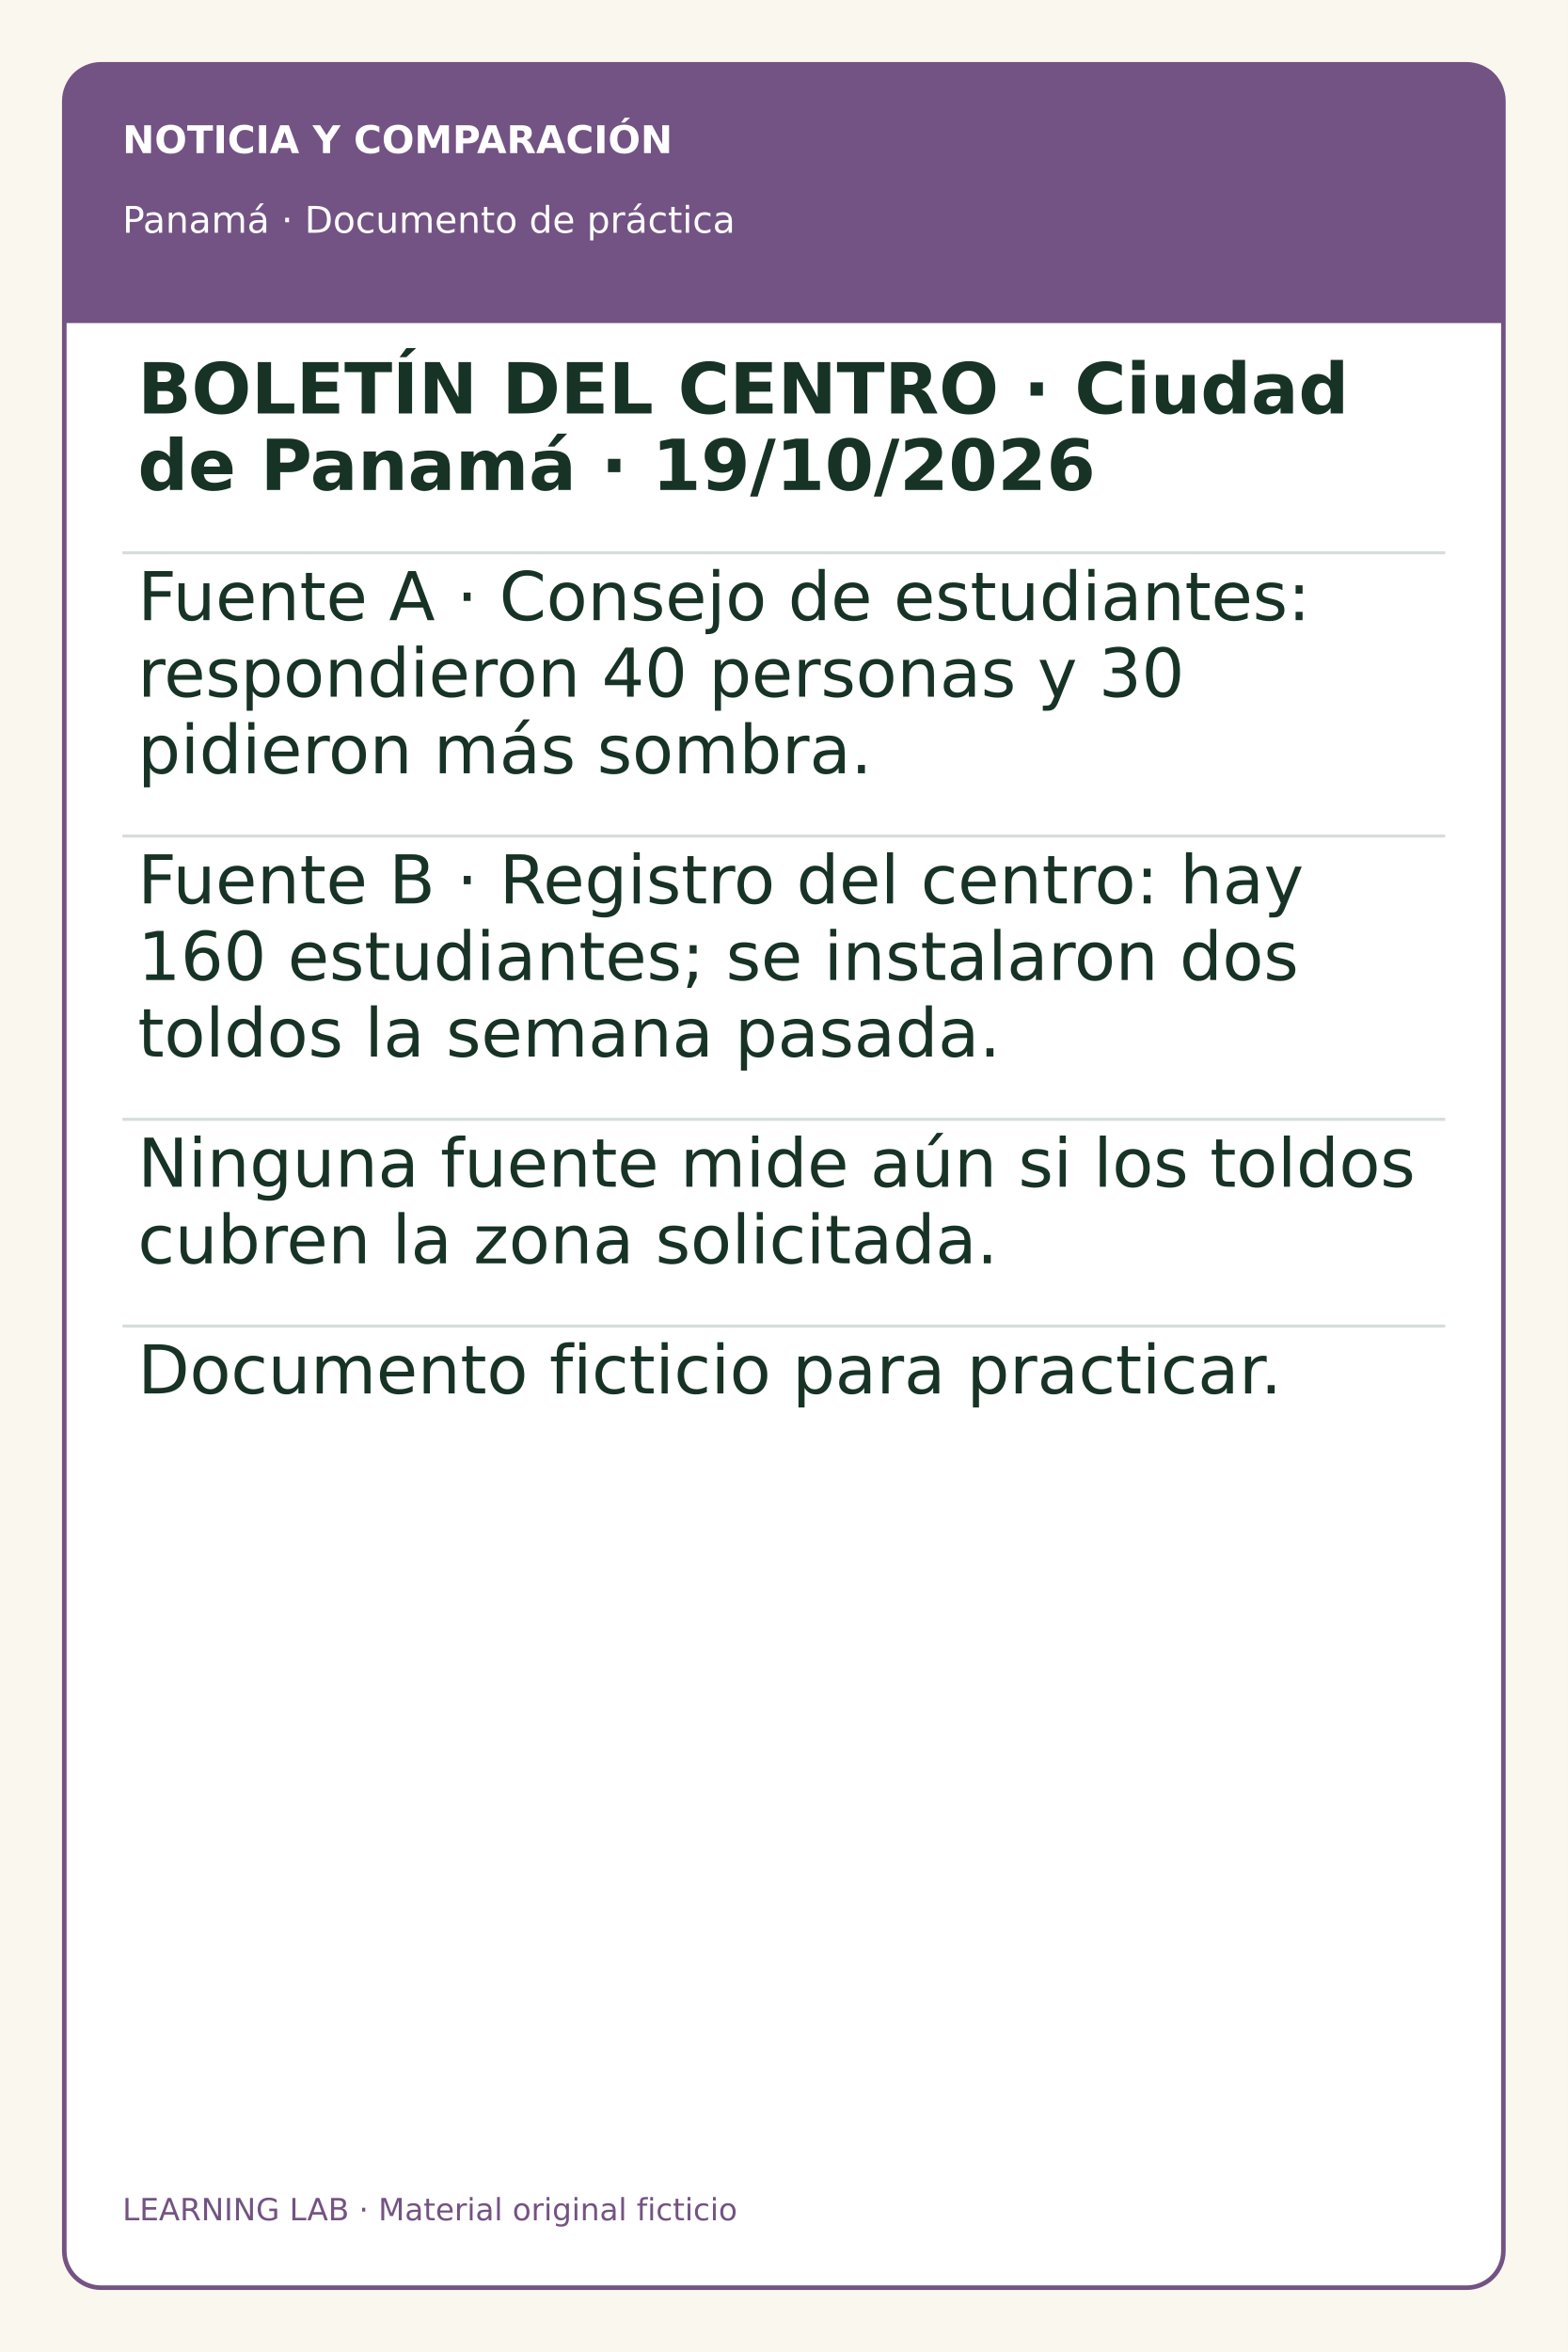
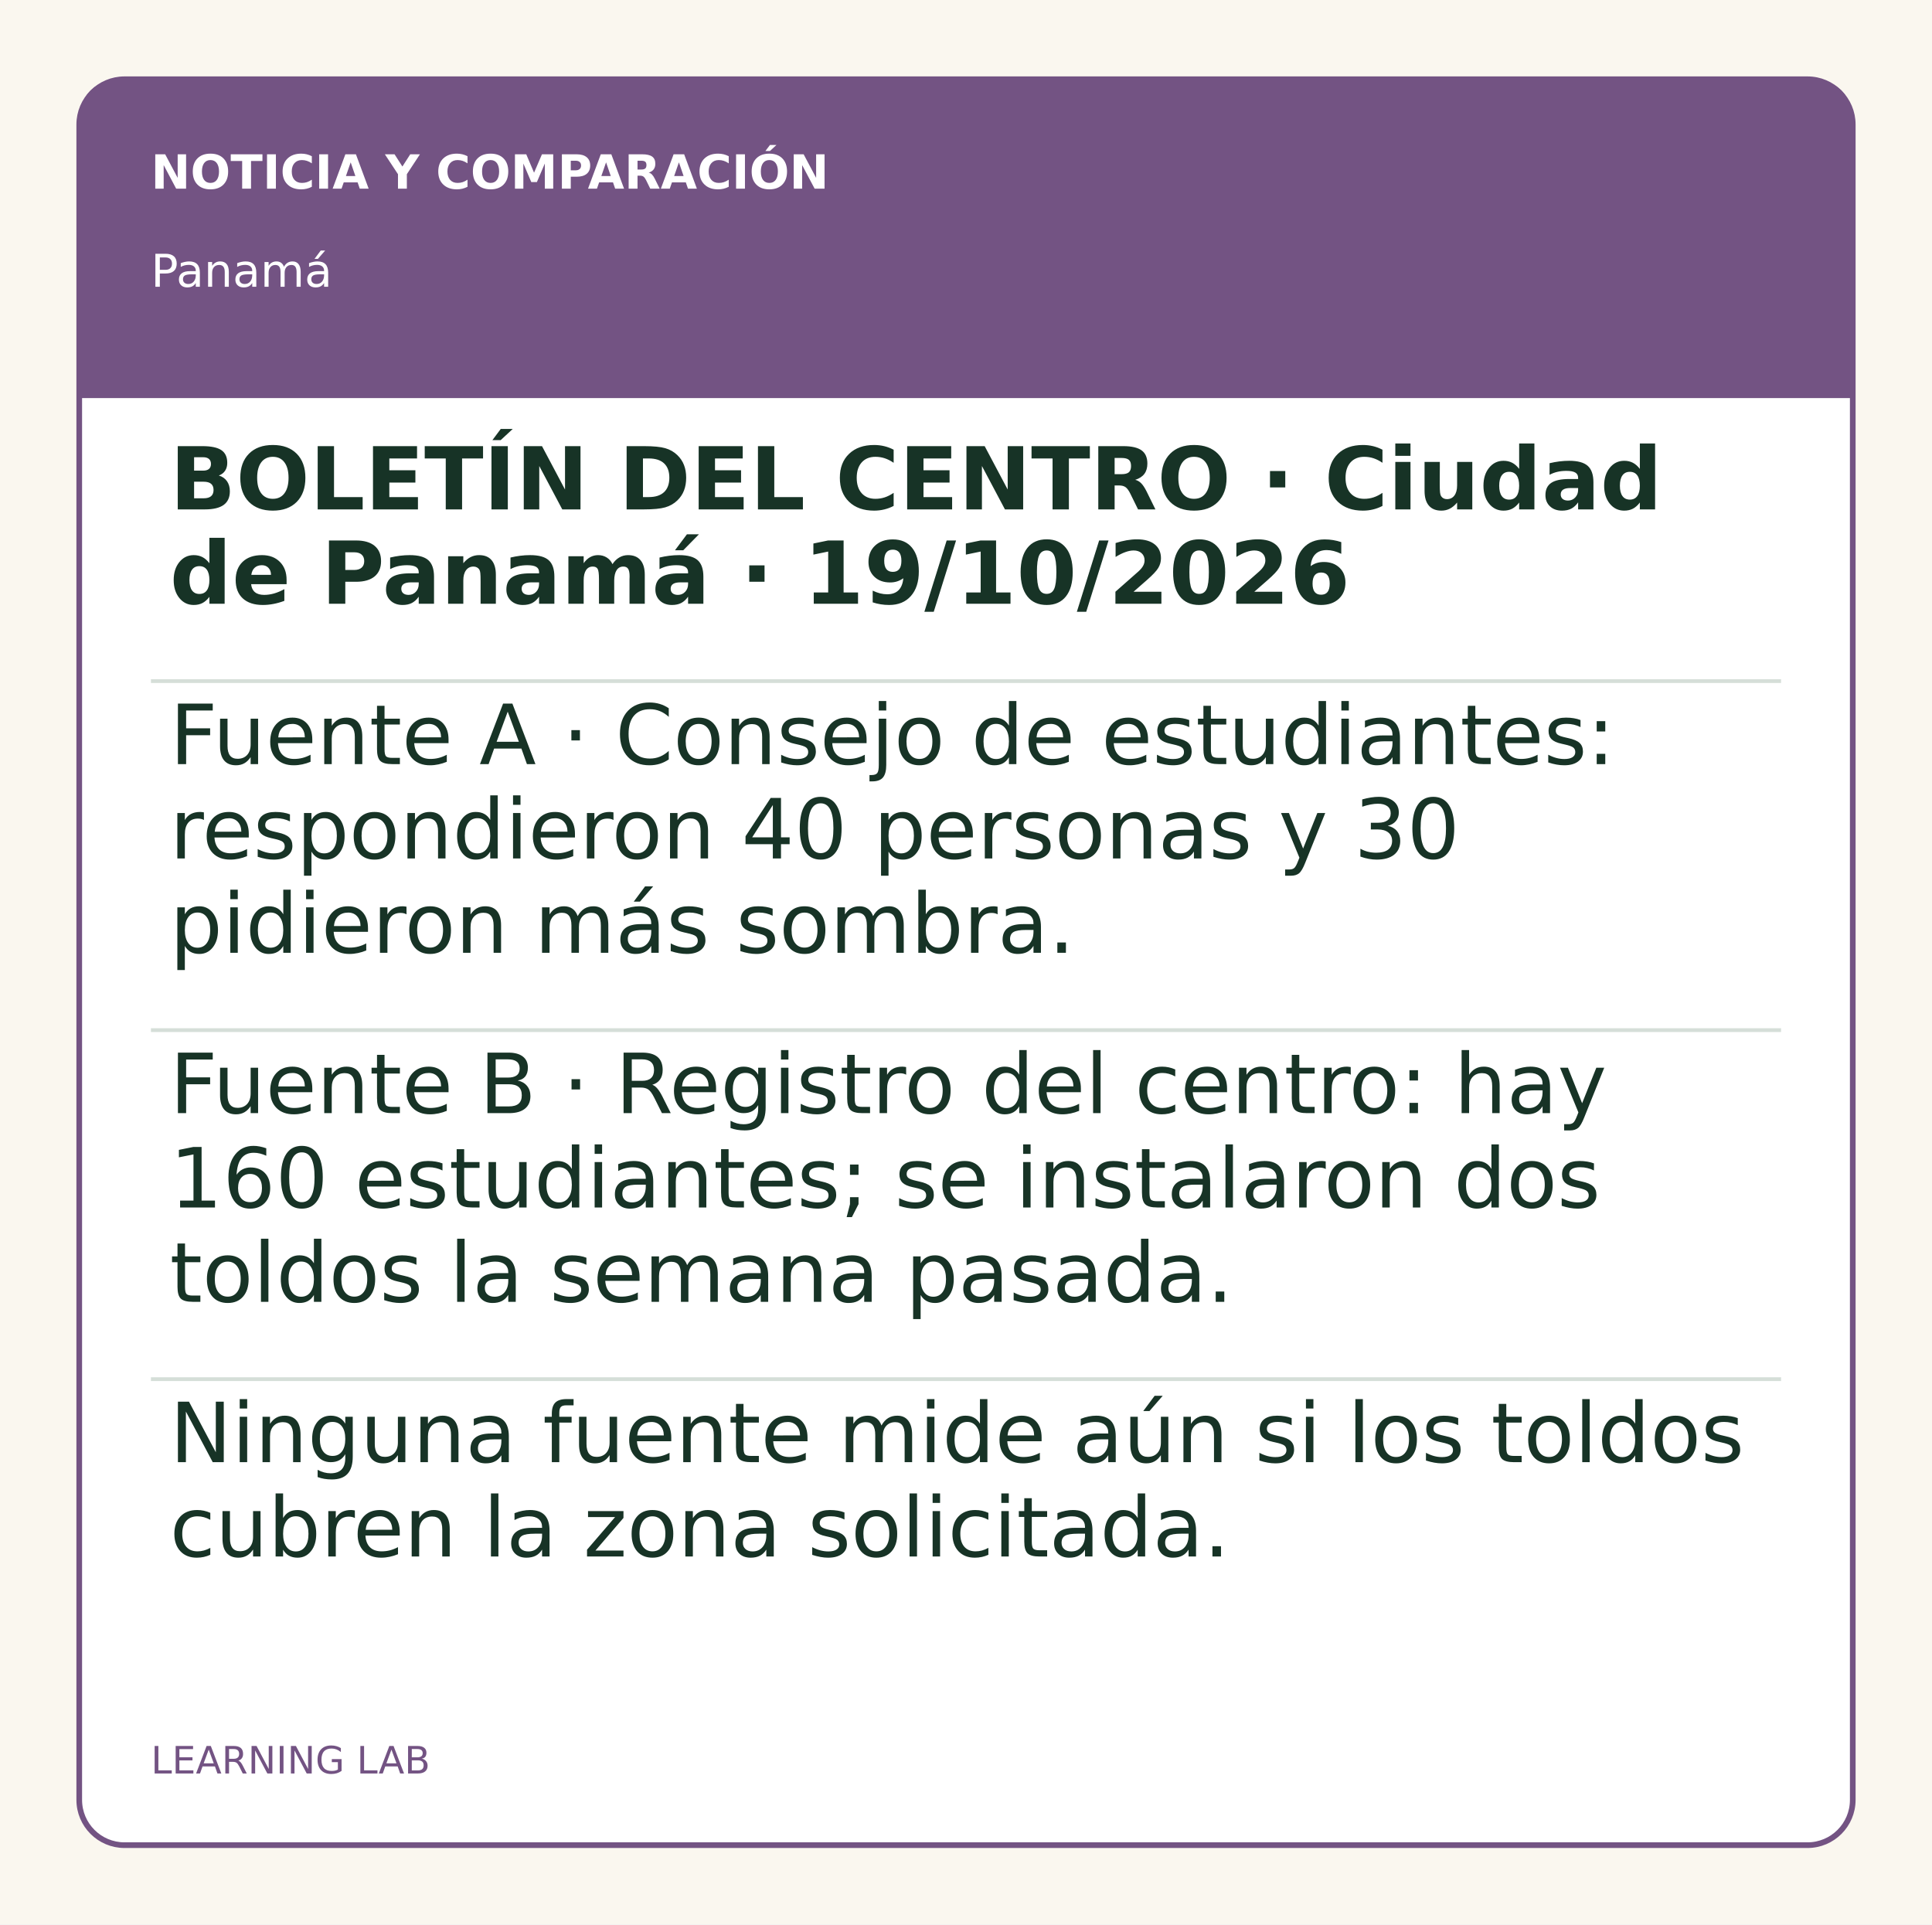
- <svg xmlns="http://www.w3.org/2000/svg" width="1024" height="1536" viewBox="0 0 1024 1536">
-   <rect width="1024" height="1536" fill="#faf7ef" />
-   <rect x="42" y="42" width="940" height="1452" rx="24" fill="white" stroke="#735383" stroke-width="3" />
+ <svg xmlns="http://www.w3.org/2000/svg" width="1024" height="1020" viewBox="0 0 1024 1020">
+   <rect width="1024" height="1020" fill="#faf7ef" />
+   <rect x="42" y="42" width="940" height="936" rx="24" fill="white" stroke="#735383" stroke-width="3" />
  <path d="M42 66q0-24 24-24h892q24 0 24 24v145H42Z" fill="#735383" />
  <text x="80" y="100" font-family="DejaVu Sans, sans-serif" font-size="25" font-weight="bold" fill="white">NOTICIA Y COMPARACIÓN</text>
-   <text x="80" y="152" font-family="DejaVu Sans, sans-serif" font-size="24" font-weight="normal" fill="white">Panamá · Documento de práctica</text>
+   <text x="80" y="152" font-family="DejaVu Sans, sans-serif" font-size="24" font-weight="normal" fill="white">Panamá</text>
  <text x="90" y="270" font-family="DejaVu Sans, sans-serif" font-size="46" font-weight="bold" fill="#173326">BOLETÍN DEL CENTRO · Ciudad</text>
  <text x="90" y="320" font-family="DejaVu Sans, sans-serif" font-size="46" font-weight="bold" fill="#173326">de Panamá · 19/10/2026</text>
  <path d="M80 361h864" stroke="#d5ded8" stroke-width="2" />
  <text x="90" y="405" font-family="DejaVu Sans, sans-serif" font-size="44" font-weight="normal" fill="#173326">Fuente A · Consejo de estudiantes:</text>
  <text x="90" y="455" font-family="DejaVu Sans, sans-serif" font-size="44" font-weight="normal" fill="#173326">respondieron 40 personas y 30</text>
  <text x="90" y="505" font-family="DejaVu Sans, sans-serif" font-size="44" font-weight="normal" fill="#173326">pidieron más sombra.</text>
  <path d="M80 546h864" stroke="#d5ded8" stroke-width="2" />
  <text x="90" y="590" font-family="DejaVu Sans, sans-serif" font-size="44" font-weight="normal" fill="#173326">Fuente B · Registro del centro: hay</text>
  <text x="90" y="640" font-family="DejaVu Sans, sans-serif" font-size="44" font-weight="normal" fill="#173326">160 estudiantes; se instalaron dos</text>
  <text x="90" y="690" font-family="DejaVu Sans, sans-serif" font-size="44" font-weight="normal" fill="#173326">toldos la semana pasada.</text>
  <path d="M80 731h864" stroke="#d5ded8" stroke-width="2" />
  <text x="90" y="775" font-family="DejaVu Sans, sans-serif" font-size="44" font-weight="normal" fill="#173326">Ninguna fuente mide aún si los toldos</text>
  <text x="90" y="825" font-family="DejaVu Sans, sans-serif" font-size="44" font-weight="normal" fill="#173326">cubren la zona solicitada.</text>
-   <path d="M80 866h864" stroke="#d5ded8" stroke-width="2" />
-   <text x="90" y="910" font-family="DejaVu Sans, sans-serif" font-size="44" font-weight="normal" fill="#173326">Documento ficticio para practicar.</text>
-   <text x="80" y="1450" font-family="DejaVu Sans, sans-serif" font-size="20" font-weight="normal" fill="#735383">LEARNING LAB · Material original ficticio</text>
+   <text x="80" y="940" font-family="DejaVu Sans, sans-serif" font-size="20" font-weight="normal" fill="#735383">LEARNING LAB</text>
</svg>
